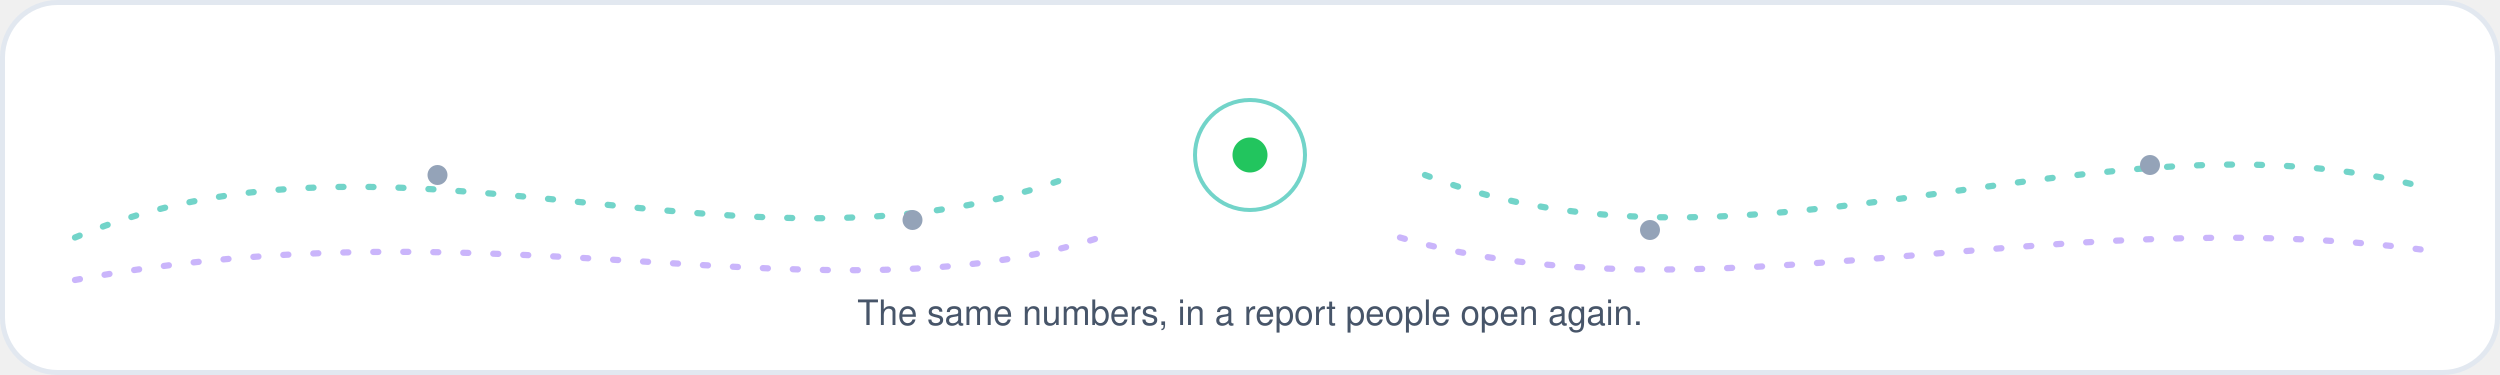
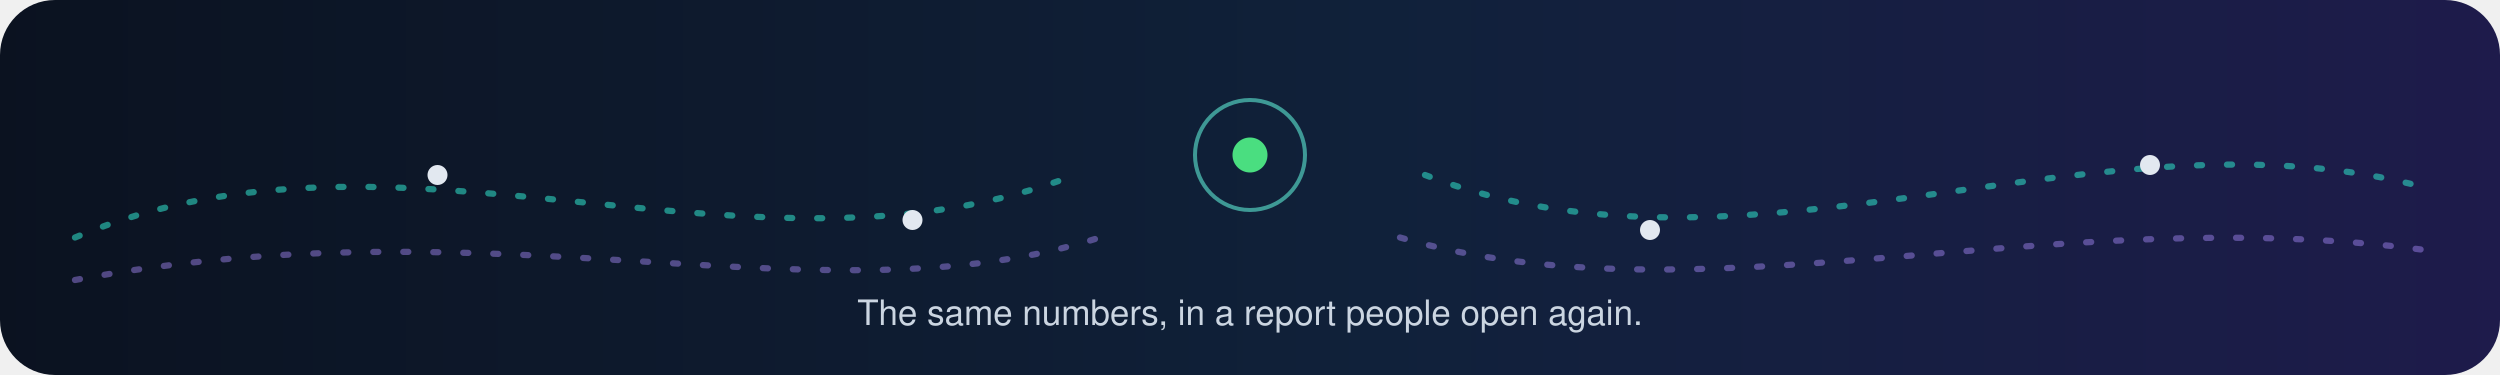
<svg xmlns="http://www.w3.org/2000/svg" viewBox="0 0 1000 150" width="1000" height="150" role="img" aria-label="The same numbers, in a report people open again.">
  <defs>
+     <linearGradient id="bg" x1="0" y1="0" x2="1" y2="0">
+       <stop offset="0" stop-color="#0B1220" />
+       <stop offset="0.55" stop-color="#10213A" />
+       <stop offset="1" stop-color="#1E1B4B" />
+     </linearGradient>
  </defs>
  <style>
    text { font-family: "Segoe UI", -apple-system, Helvetica, Arial, sans-serif; }
    .wave { fill: none; stroke-width: 2.5; stroke-linecap: round; stroke-dasharray: 2 10; animation: flow 6s linear infinite; }
    @keyframes flow { to { stroke-dashoffset: -120; } }
    .pulse { animation: pulse 2s ease-in-out infinite; }
    @keyframes pulse { 0%, 100% { opacity: 1; } 50% { opacity: 0.3; } }
  </style>
-   <rect x="1" y="1" width="998" height="148" rx="22" fill="#FFFFFF" stroke="#E2E8F0" stroke-width="2" />
-   <path class="wave" stroke="#14B8A6" stroke-opacity="0.6" d="M30 95 C 160 40, 300 120, 430 70 M570 70 C 700 120, 840 40, 970 75" />
-   <path class="wave" stroke="#8B5CF6" stroke-opacity="0.45" style="animation-duration:9s" d="M30 112 C 200 80, 330 130, 440 95 M560 95 C 680 130, 820 80, 970 100" />
-   <circle cx="175" cy="70" r="4" fill="#94A3B8" />
-   <circle cx="365" cy="88" r="4" fill="#94A3B8" />
-   <circle cx="660" cy="92" r="4" fill="#94A3B8" />
-   <circle cx="860" cy="66" r="4" fill="#94A3B8" />
-   <circle cx="500" cy="62" r="22" fill="none" stroke="#14B8A6" stroke-opacity="0.6" stroke-width="1.6" />
-   <circle cx="500" cy="62" r="7" fill="#22C55E" class="pulse" />
-   <text x="500" y="130" font-size="14" fill="#475569" text-anchor="middle">The same numbers, in a report people open again.</text>
+   <rect width="1000" height="150" rx="22" fill="url(#bg)" />
+   <path class="wave" stroke="#2DD4BF" stroke-opacity="0.6" d="M30 95 C 160 40, 300 120, 430 70 M570 70 C 700 120, 840 40, 970 75" />
+   <path class="wave" stroke="#A78BFA" stroke-opacity="0.45" style="animation-duration:9s" d="M30 112 C 200 80, 330 130, 440 95 M560 95 C 680 130, 820 80, 970 100" />
+   <circle cx="175" cy="70" r="4" fill="#E2E8F0" />
+   <circle cx="365" cy="88" r="4" fill="#E2E8F0" />
+   <circle cx="660" cy="92" r="4" fill="#E2E8F0" />
+   <circle cx="860" cy="66" r="4" fill="#E2E8F0" />
+   <circle cx="500" cy="62" r="22" fill="none" stroke="#5EEAD4" stroke-opacity="0.6" stroke-width="1.6" />
+   <circle cx="500" cy="62" r="7" fill="#4ADE80" class="pulse" />
+   <text x="500" y="130" font-size="14" fill="#CBD5E1" text-anchor="middle">The same numbers, in a report people open again.</text>
</svg>
